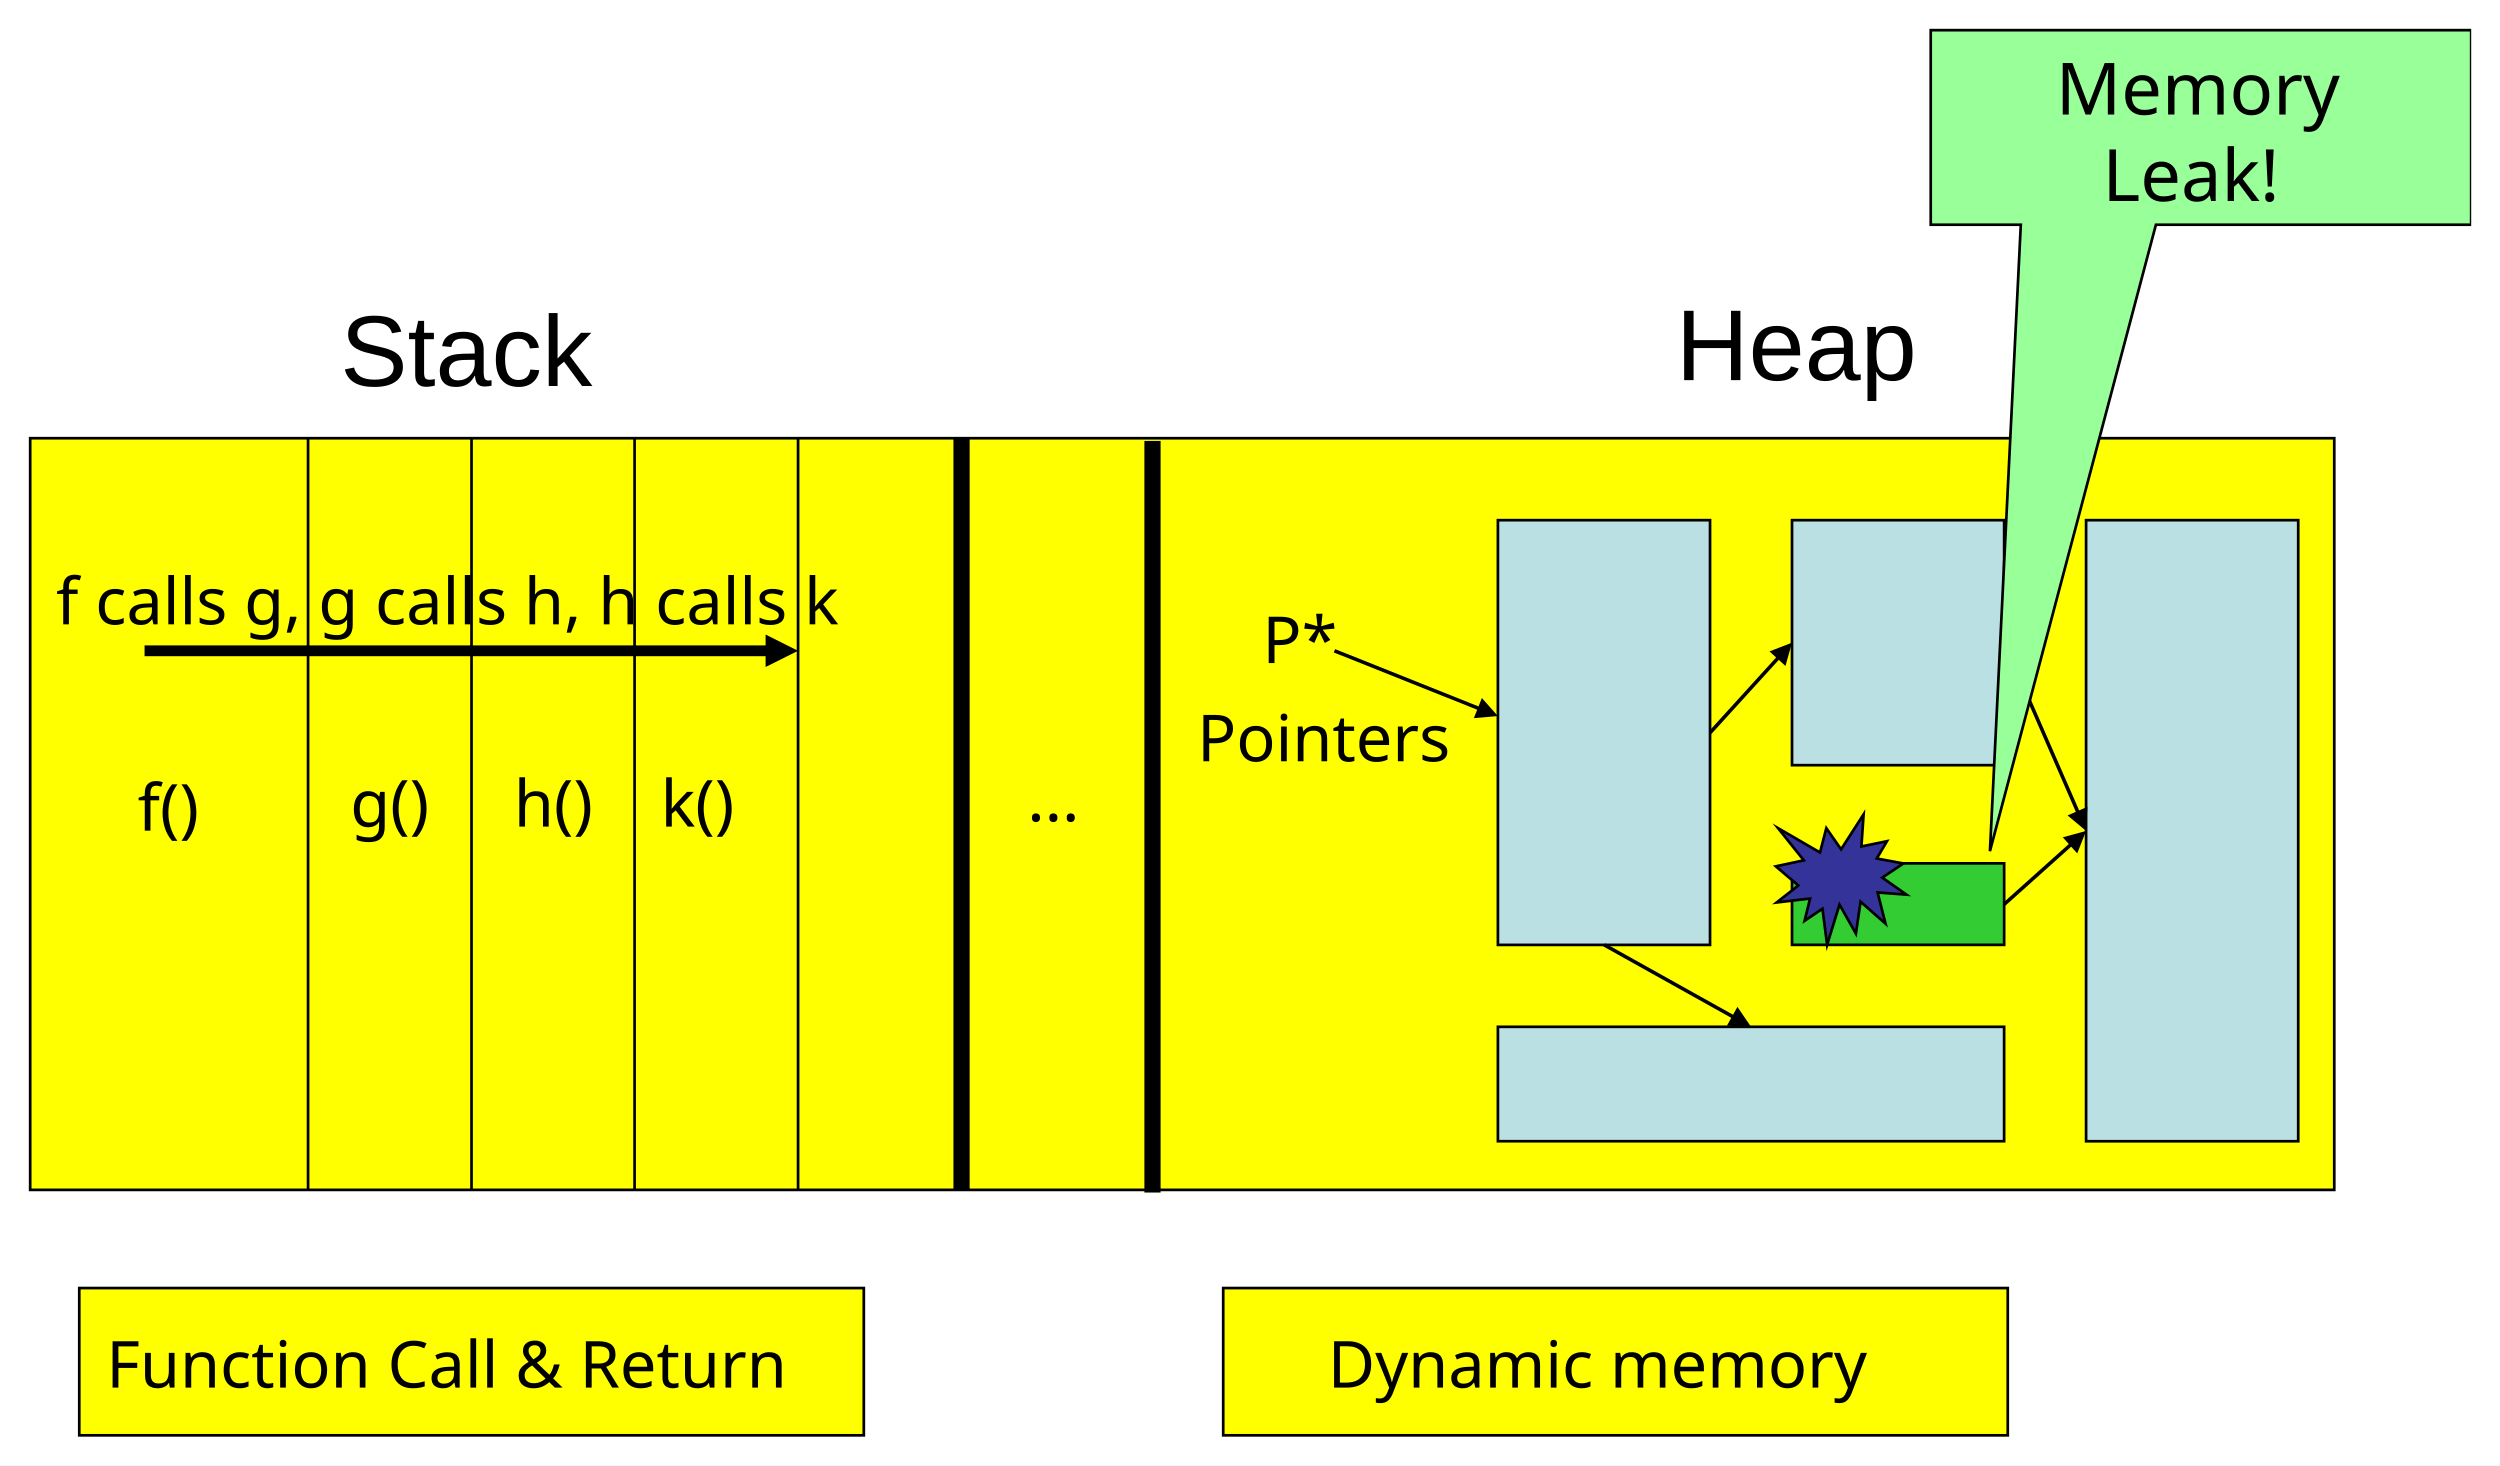
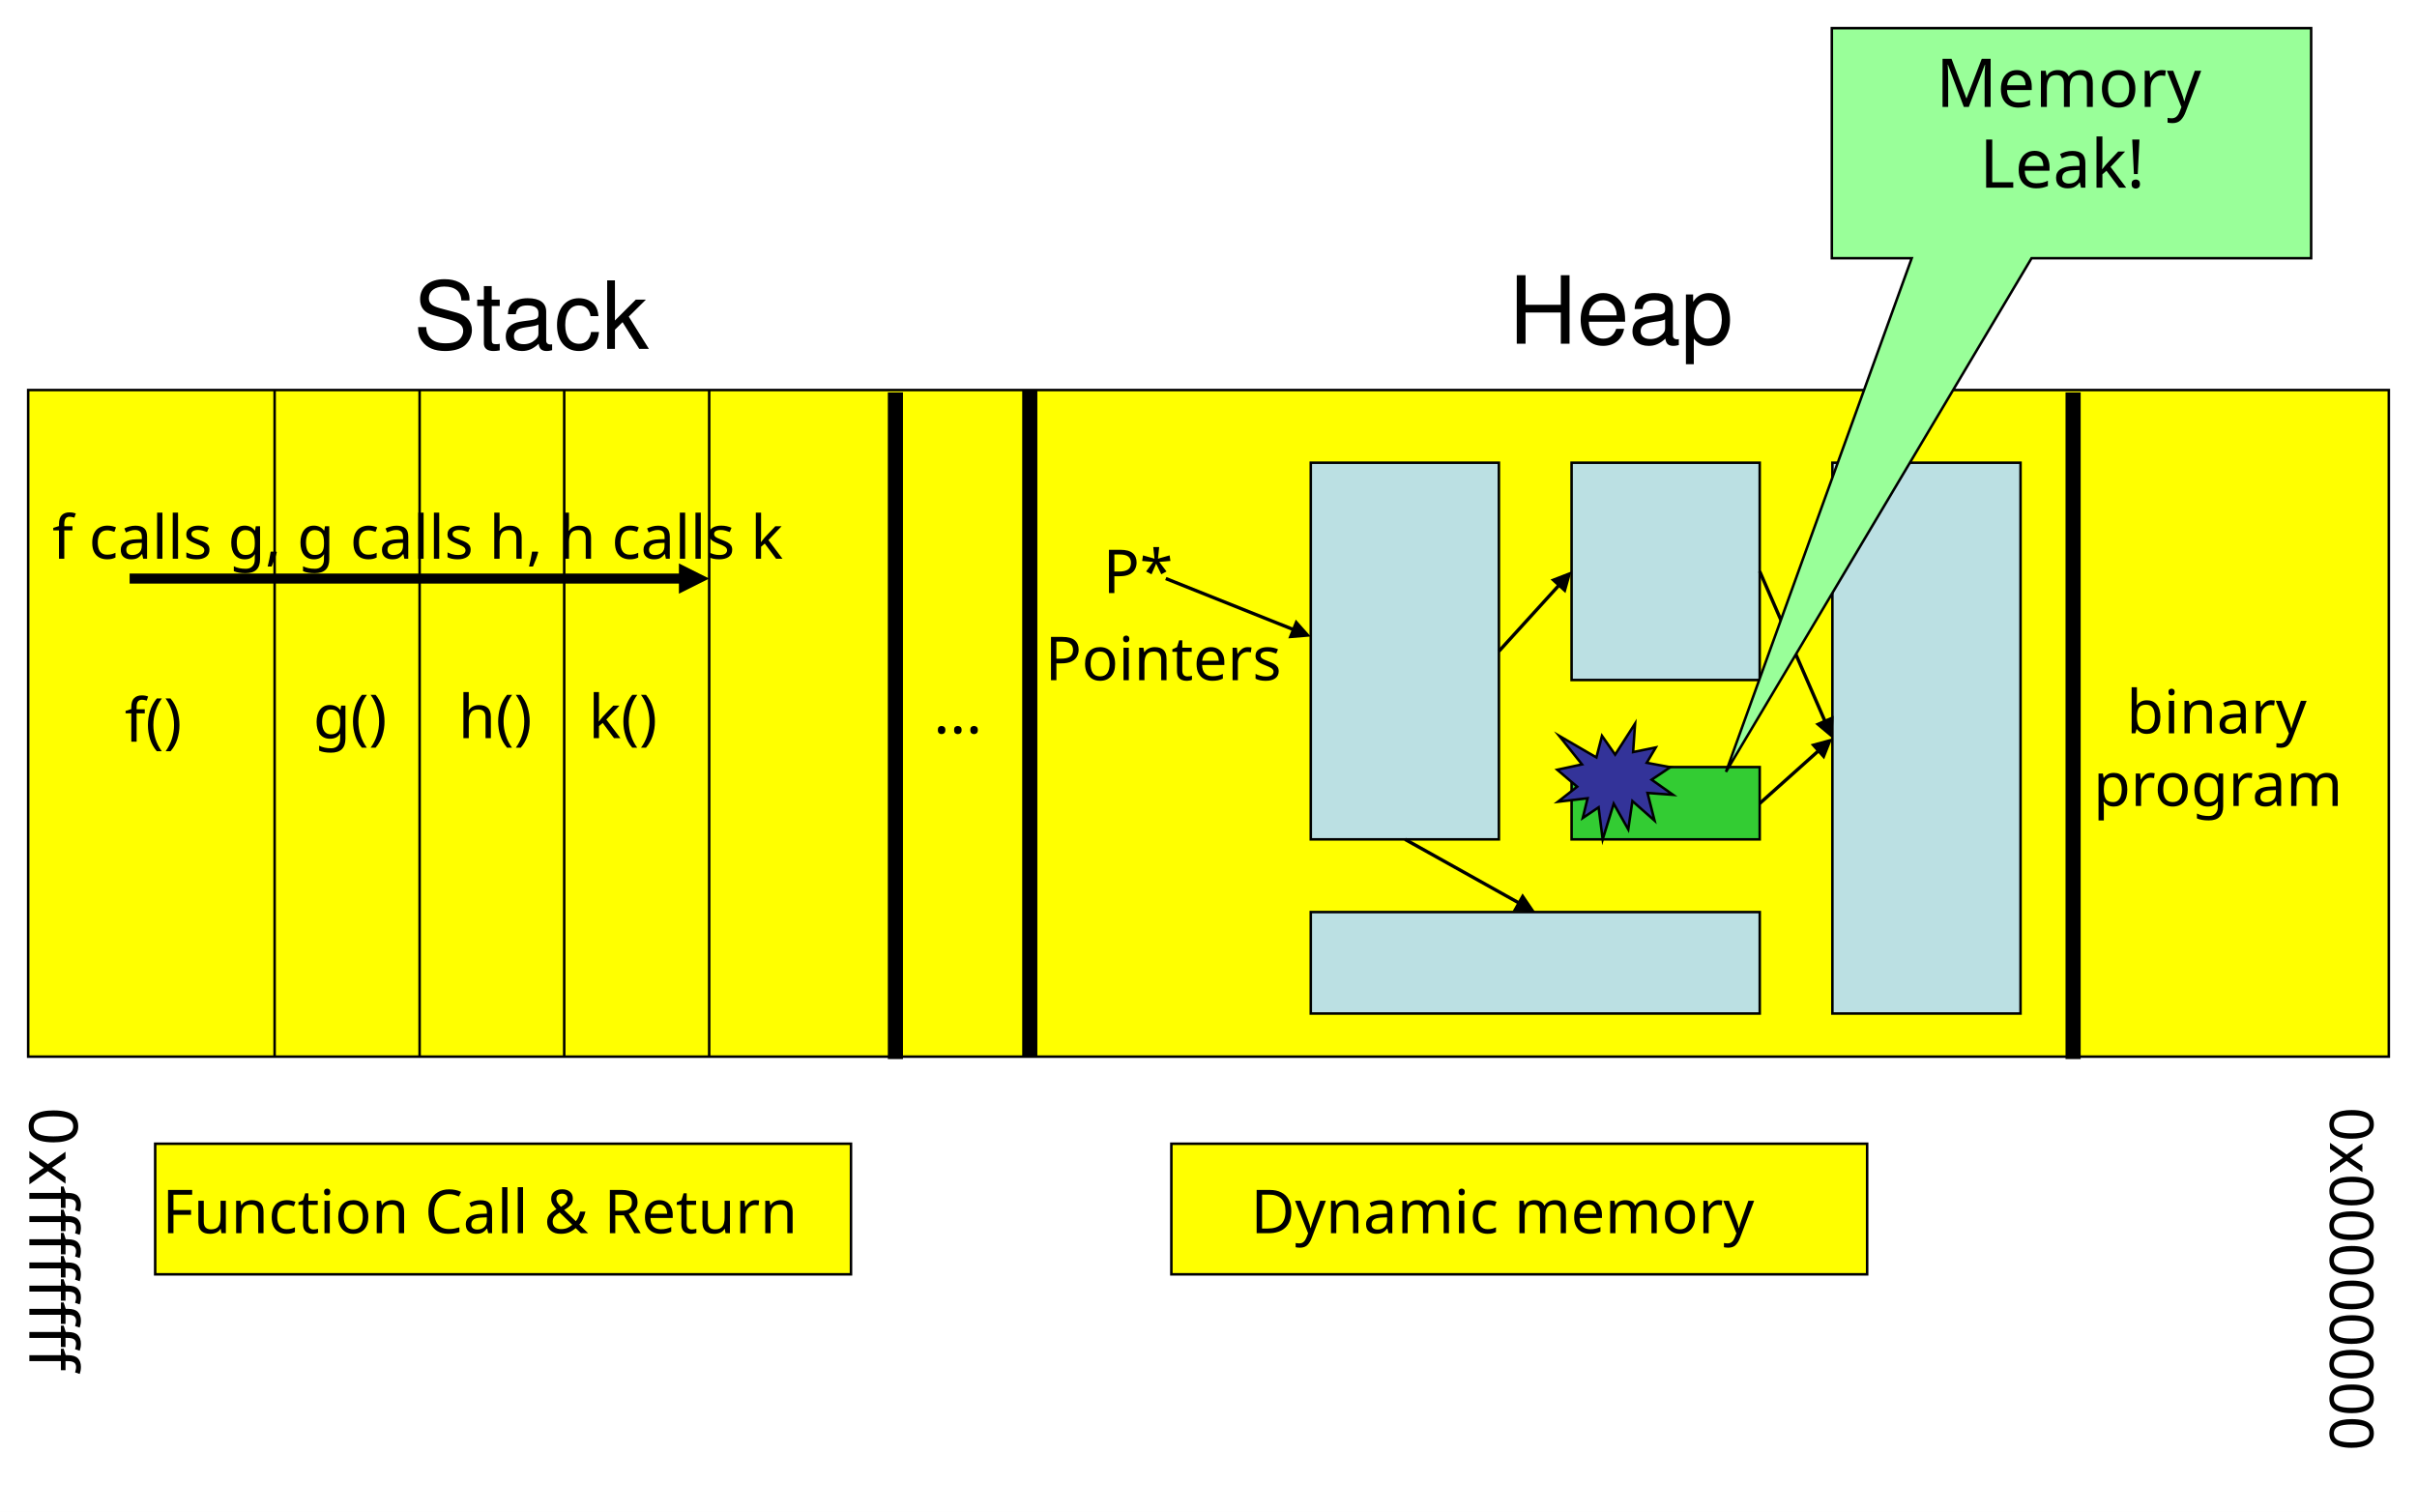
- <svg xmlns="http://www.w3.org/2000/svg" id="svg2" version="1.1" width="867.344" height="508.438" xml:space="preserve">
-   <defs id="defs6">
-     <clipPath clipPathUnits="userSpaceOnUse" id="clipPath16">
-       <path d="m 0,1.2207e-4 720,0 0,540 -720,0 L 0,1.2207e-4 z" clip-rule="evenodd" id="path18" />
-     </clipPath>
-     <clipPath clipPathUnits="userSpaceOnUse" id="clipPath136">
-       <path d="m 0,1.2207e-4 720,0 0,540 -720,0 L 0,1.2207e-4 z" clip-rule="evenodd" id="path138" />
-     </clipPath>
-     <clipPath clipPathUnits="userSpaceOnUse" id="clipPath146">
-       <path d="m 0,1.2207e-4 720,0 0,540 -720,0 L 0,1.2207e-4 z" clip-rule="evenodd" id="path148" />
+ <svg xmlns="http://www.w3.org/2000/svg" id="svg2985" version="1.1" width="898.213" height="561.885" xml:space="preserve">
+   <defs id="defs2989">
+     <clipPath clipPathUnits="userSpaceOnUse" id="clipPath2999">
+       <path d="m 0,1.2207e-4 720,0 0,540 -720,0 L 0,1.2207e-4 z" clip-rule="evenodd" id="path3001" />
    </clipPath>
  </defs>
-   <g id="g10" transform="matrix(1.25,0,0,-1.25,-42.65625,602.9688)">
-     <rect style="fill:#ffffff;fill-opacity:1;stroke:none" id="rect3160" width="693.872" height="406.752" x="34.125" y="-482.377" transform="scale(1,-1)" />
-     <path d="m 42.5,152.12 639.5,0 0,208.63 -639.5,0 0,-208.63 z" style="fill:#ffff00;fill-opacity:1;fill-rule:evenodd;stroke:none" id="path30" />
-     <path d="m 42.5,152.12 639.5,0 0,208.63 -639.5,0 0,-208.63 z" style="fill:none;stroke:#000000;stroke-width:0.75;stroke-linecap:butt;stroke-linejoin:miter;stroke-miterlimit:10;stroke-opacity:1;stroke-dasharray:none" id="path32" />
-     <path d="m 301,360.75 0,-208.62" style="fill:none;stroke:#000000;stroke-width:4.5;stroke-linecap:butt;stroke-linejoin:round;stroke-miterlimit:10;stroke-opacity:1;stroke-dasharray:none" id="path34" />
-     <path d="m 255.63,360.75 0,-208.62" style="fill:none;stroke:#000000;stroke-width:0.75;stroke-linecap:butt;stroke-linejoin:round;stroke-miterlimit:10;stroke-opacity:1;stroke-dasharray:none" id="path36" />
-     <path d="m 210.25,360.75 0,-208.62" style="fill:none;stroke:#000000;stroke-width:0.75;stroke-linecap:butt;stroke-linejoin:round;stroke-miterlimit:10;stroke-opacity:1;stroke-dasharray:none" id="path38" />
-     <path d="m 165,360.75 0,-208.62" style="fill:none;stroke:#000000;stroke-width:0.75;stroke-linecap:butt;stroke-linejoin:round;stroke-miterlimit:10;stroke-opacity:1;stroke-dasharray:none" id="path40" />
-     <path d="m 119.63,360.75 0,-208.62" style="fill:none;stroke:#000000;stroke-width:0.75;stroke-linecap:butt;stroke-linejoin:round;stroke-miterlimit:10;stroke-opacity:1;stroke-dasharray:none" id="path42" />
-     <path d="m 449.87,220.12 58.875,0 0,117.88 -58.875,0 0,-117.88 z" style="fill:#bbe0e3;fill-opacity:1;fill-rule:evenodd;stroke:none" id="path44" />
-     <path d="m 449.87,220.12 58.875,0 0,117.88 -58.875,0 0,-117.88 z" style="fill:none;stroke:#000000;stroke-width:0.75;stroke-linecap:butt;stroke-linejoin:miter;stroke-miterlimit:8;stroke-opacity:1;stroke-dasharray:none" id="path46" />
-     <path d="m 531.5,270 58.875,0 0,68 -58.875,0 0,-68 z" style="fill:#bbe0e3;fill-opacity:1;fill-rule:evenodd;stroke:none" id="path48" />
-     <path d="m 531.5,270 58.875,0 0,68 -58.875,0 0,-68 z" style="fill:none;stroke:#000000;stroke-width:0.75;stroke-linecap:butt;stroke-linejoin:miter;stroke-miterlimit:8;stroke-opacity:1;stroke-dasharray:none" id="path50" />
-     <path d="m 531.5,220.13 58.875,0 0,22.625 -58.875,0 0,-22.625 z" style="fill:#33cc33;fill-opacity:1;fill-rule:evenodd;stroke:none" id="path52" />
-     <path d="m 531.5,220.13 58.875,0 0,22.625 -58.875,0 0,-22.625 z" style="fill:none;stroke:#000000;stroke-width:0.75;stroke-linecap:butt;stroke-linejoin:miter;stroke-miterlimit:8;stroke-opacity:1;stroke-dasharray:none" id="path54" />
-     <path d="m 449.87,165.63 140.5,0 0,31.75 -140.5,0 0,-31.75 z" style="fill:#bbe0e3;fill-opacity:1;fill-rule:evenodd;stroke:none" id="path56" />
-     <path d="m 449.87,165.63 140.5,0 0,31.75 -140.5,0 0,-31.75 z" style="fill:none;stroke:#000000;stroke-width:0.75;stroke-linecap:butt;stroke-linejoin:miter;stroke-miterlimit:8;stroke-opacity:1;stroke-dasharray:none" id="path58" />
-     <path d="m 613.12,165.62 58.875,0 0,172.38 -58.875,0 0,-172.38 z" style="fill:#bbe0e3;fill-opacity:1;fill-rule:evenodd;stroke:none" id="path60" />
-     <path d="m 613.12,165.62 58.875,0 0,172.38 -58.875,0 0,-172.38 z" style="fill:none;stroke:#000000;stroke-width:0.75;stroke-linecap:butt;stroke-linejoin:miter;stroke-miterlimit:8;stroke-opacity:1;stroke-dasharray:none" id="path62" />
-     <text transform="matrix(1,0,0,-1,128.59,375.24)" id="text64">
-       <tspan style="font-size:27.96px;font-style:normal;font-variant:normal;font-weight:normal;font-stretch:normal;writing-mode:lr-tb;fill:#000000;fill-opacity:1;fill-rule:nonzero;stroke:none;font-family:Arial;-inkscape-font-specification:Arial" x="0 18.649 26.422 41.968 56.004" y="0" id="tspan66">Stack</tspan>
+   <g id="g2993" transform="matrix(1.25,0,0,-1.25,2.75,602.9688)">
+     <rect style="fill:#ffffff" id="rect3151" width="718.568" height="449.504" x="-2.2" y="-482.371" transform="scale(1,-1)" />
+     <path d="m 6.175,168.22 701.82,0 0,198.19 -701.82,0 0,-198.19 z" style="fill:#ffff00;fill-opacity:1;fill-rule:evenodd;stroke:none" id="path3009" />
+     <path d="m 6.175,168.22 701.82,0 0,198.19 -701.82,0 0,-198.19 z" style="fill:none;stroke:#000000;stroke-width:0.75;stroke-linecap:butt;stroke-linejoin:miter;stroke-miterlimit:10;stroke-opacity:1;stroke-dasharray:none" id="path3011" />
+     <path d="m 303.95,366.41 0,-198.19" style="fill:none;stroke:#000000;stroke-width:4.5;stroke-linecap:butt;stroke-linejoin:round;stroke-miterlimit:10;stroke-opacity:1;stroke-dasharray:none" id="path3013" />
+     <path d="m 208.64,366.41 0,-198.19" style="fill:none;stroke:#000000;stroke-width:0.75;stroke-linecap:butt;stroke-linejoin:round;stroke-miterlimit:10;stroke-opacity:1;stroke-dasharray:none" id="path3015" />
+     <path d="m 165.54,366.41 0,-198.19" style="fill:none;stroke:#000000;stroke-width:0.75;stroke-linecap:butt;stroke-linejoin:round;stroke-miterlimit:10;stroke-opacity:1;stroke-dasharray:none" id="path3017" />
+     <path d="m 122.55,366.41 0,-198.19" style="fill:none;stroke:#000000;stroke-width:0.75;stroke-linecap:butt;stroke-linejoin:round;stroke-miterlimit:10;stroke-opacity:1;stroke-dasharray:none" id="path3019" />
+     <path d="m 79.444,366.41 0,-198.19" style="fill:none;stroke:#000000;stroke-width:0.75;stroke-linecap:butt;stroke-linejoin:round;stroke-miterlimit:10;stroke-opacity:1;stroke-dasharray:none" id="path3021" />
+     <path d="m 387.49,232.82 55.931,0 0,111.98 -55.931,0 0,-111.98 z" style="fill:#bbe0e3;fill-opacity:1;fill-rule:evenodd;stroke:none" id="path3023" />
+     <path d="m 387.49,232.82 55.931,0 0,111.98 -55.931,0 0,-111.98 z" style="fill:none;stroke:#000000;stroke-width:0.75;stroke-linecap:butt;stroke-linejoin:miter;stroke-miterlimit:8;stroke-opacity:1;stroke-dasharray:none" id="path3025" />
+     <path d="m 465.03,280.2 55.931,0 0,64.6 -55.931,0 0,-64.6 z" style="fill:#bbe0e3;fill-opacity:1;fill-rule:evenodd;stroke:none" id="path3027" />
+     <path d="m 465.03,280.2 55.931,0 0,64.6 -55.931,0 0,-64.6 z" style="fill:none;stroke:#000000;stroke-width:0.75;stroke-linecap:butt;stroke-linejoin:miter;stroke-miterlimit:8;stroke-opacity:1;stroke-dasharray:none" id="path3029" />
+     <path d="m 465.03,232.82 55.931,0 0,21.494 -55.931,0 0,-21.494 z" style="fill:#33cc33;fill-opacity:1;fill-rule:evenodd;stroke:none" id="path3031" />
+     <path d="m 465.03,232.82 55.931,0 0,21.494 -55.931,0 0,-21.494 z" style="fill:none;stroke:#000000;stroke-width:0.75;stroke-linecap:butt;stroke-linejoin:miter;stroke-miterlimit:8;stroke-opacity:1;stroke-dasharray:none" id="path3033" />
+     <path d="m 387.49,181.04 133.48,0 0,30.163 -133.48,0 0,-30.163 z" style="fill:#bbe0e3;fill-opacity:1;fill-rule:evenodd;stroke:none" id="path3035" />
+     <path d="m 387.49,181.04 133.48,0 0,30.163 -133.48,0 0,-30.163 z" style="fill:none;stroke:#000000;stroke-width:0.75;stroke-linecap:butt;stroke-linejoin:miter;stroke-miterlimit:8;stroke-opacity:1;stroke-dasharray:none" id="path3037" />
+     <path d="m 542.57,181.04 55.931,0 0,163.76 -55.931,0 0,-163.76 z" style="fill:#bbe0e3;fill-opacity:1;fill-rule:evenodd;stroke:none" id="path3039" />
+     <path d="m 542.57,181.04 55.931,0 0,163.76 -55.931,0 0,-163.76 z" style="fill:none;stroke:#000000;stroke-width:0.75;stroke-linecap:butt;stroke-linejoin:miter;stroke-miterlimit:8;stroke-opacity:1;stroke-dasharray:none" id="path3041" />
+     <text transform="matrix(1,0,0,-1,120.74,378.65)" id="text3043">
+       <tspan style="font-size:27.96px;font-variant:normal;font-weight:normal;writing-mode:lr-tb;fill:#000000;fill-opacity:1;fill-rule:nonzero;stroke:none;font-family:Helvetica;-inkscape-font-specification:Helvetica" x="0 18.649 26.422 41.968 56.004" y="0" id="tspan3045">Stack</tspan>
    </text>
-     <text transform="matrix(1,0,0,-1,499.27,376.87)" id="text68">
-       <tspan style="font-size:27.96px;font-style:normal;font-variant:normal;font-weight:normal;font-stretch:normal;writing-mode:lr-tb;fill:#000000;fill-opacity:1;fill-rule:nonzero;stroke:none;font-family:Arial;-inkscape-font-specification:Arial" x="0 20.187 35.733 51.279" y="0" id="tspan70">Heap</tspan>
+     <text transform="scale(1,-1)" id="text3047" x="446.42" y="-380.18">
+       <tspan style="font-size:27.96px;font-variant:normal;font-weight:normal;writing-mode:lr-tb;fill:#000000;fill-opacity:1;fill-rule:nonzero;stroke:none;font-family:Helvetica;-inkscape-font-specification:Helvetica" x="446.42 466.607 482.153 497.699" y="-380.18" id="tspan3049">Heap</tspan>
    </text>
-     <path d="m 373.63,84 217.75,0 0,40.875 -217.75,0 0,-40.875 z" style="fill:#ffff00;fill-opacity:1;fill-rule:evenodd;stroke:none" id="path72" />
-     <path d="m 373.63,84 217.75,0 0,40.875 -217.75,0 0,-40.875 z" style="fill:none;stroke:#000000;stroke-width:0.75;stroke-linecap:butt;stroke-linejoin:miter;stroke-miterlimit:8;stroke-opacity:1;stroke-dasharray:none" id="path74" />
-     <text transform="matrix(1,0,0,-1,402.65,97.248)" id="text76">
-       <tspan style="font-size:18px;font-variant:normal;font-weight:normal;writing-mode:lr-tb;fill:#000000;fill-opacity:1;fill-rule:nonzero;stroke:none;font-family:Verdana;-inkscape-font-specification:Verdana" x="0 13.878 24.588 35.982 46.8 64.314 69.336 78.714 84.69 102.204 112.932 130.446 141.372 149.058" y="0" id="tspan78">Dynamic memory</tspan>
+     <path d="m 346.04,103.5 206.86,0 0,38.831 -206.86,0 0,-38.831 z" style="fill:#ffff00;fill-opacity:1;fill-rule:evenodd;stroke:none" id="path3051" />
+     <path d="m 346.04,103.5 206.86,0 0,38.831 -206.86,0 0,-38.831 z" style="fill:none;stroke:#000000;stroke-width:0.75;stroke-linecap:butt;stroke-linejoin:miter;stroke-miterlimit:8;stroke-opacity:1;stroke-dasharray:none" id="path3053" />
+     <text transform="matrix(1,0,0,-1,369.65,115.73)" id="text3055">
+       <tspan style="font-size:18px;font-variant:normal;font-weight:normal;writing-mode:lr-tb;fill:#000000;fill-opacity:1;fill-rule:nonzero;stroke:none;font-family:Verdana;-inkscape-font-specification:Verdana" x="0 13.878 24.588 35.982 46.8 64.314 69.336 78.714 84.69 102.204 112.932 130.446 141.372 149.058" y="0" id="tspan3057">Dynamic memory</tspan>
    </text>
-     <path d="m 56.125,84 217.75,0 0,40.875 -217.75,0 0,-40.875 z" style="fill:#ffff00;fill-opacity:1;fill-rule:evenodd;stroke:none" id="path80" />
-     <path d="m 56.125,84 217.75,0 0,40.875 -217.75,0 0,-40.875 z" style="fill:none;stroke:#000000;stroke-width:0.75;stroke-linecap:butt;stroke-linejoin:miter;stroke-miterlimit:8;stroke-opacity:1;stroke-dasharray:none" id="path82" />
-     <text transform="matrix(1,0,0,-1,63.624,97.248)" id="text84">
-       <tspan style="font-size:18px;font-variant:normal;font-weight:normal;writing-mode:lr-tb;fill:#000000;fill-opacity:1;fill-rule:nonzero;stroke:none;font-family:Verdana;-inkscape-font-specification:Verdana" x="0 10.35 21.744 33.138 42.516 49.608 54.576 65.502 76.896 83.142 95.706 106.524 111.564 116.586 122.832 135.918 142.38 154.386 165.114 172.152 183.546 191.232" y="0" id="tspan86">Function Call &amp; Return</tspan>
+     <path d="m 43.937,103.5 206.86,0 0,38.831 -206.86,0 0,-38.831 z" style="fill:#ffff00;fill-opacity:1;fill-rule:evenodd;stroke:none" id="path3059" />
+     <path d="m 43.937,103.5 206.86,0 0,38.831 -206.86,0 0,-38.831 z" style="fill:none;stroke:#000000;stroke-width:0.75;stroke-linecap:butt;stroke-linejoin:miter;stroke-miterlimit:8;stroke-opacity:1;stroke-dasharray:none" id="path3061" />
+     <text transform="matrix(1,0,0,-1,46.008,115.73)" id="text3063">
+       <tspan style="font-size:18px;font-variant:normal;font-weight:normal;writing-mode:lr-tb;fill:#000000;fill-opacity:1;fill-rule:nonzero;stroke:none;font-family:Verdana;-inkscape-font-specification:Verdana" x="0 10.35 21.744 33.138 42.516 49.608 54.576 65.502 76.896 83.142 95.706 106.524 111.564 116.586 122.832 135.918 142.38 154.386 165.114 172.152 183.546 191.232" y="0" id="tspan3065">Function Call &amp; Return</tspan>
    </text>
-     <text transform="matrix(1,0,0,-1,366.38,271.08)" id="text88">
-       <tspan style="font-size:18px;font-variant:normal;font-weight:normal;writing-mode:lr-tb;fill:#000000;fill-opacity:1;fill-rule:nonzero;stroke:none;font-family:Verdana;-inkscape-font-specification:Verdana" x="0 10.314 21.24 26.262 37.656 44.748 55.476 63.108" y="0" id="tspan90">Pointers</tspan>
+     <text transform="scale(1,-1)" id="text3067" x="308.51" y="-280.15">
+       <tspan style="font-size:18px;font-variant:normal;font-weight:normal;writing-mode:lr-tb;fill:#000000;fill-opacity:1;fill-rule:nonzero;stroke:none;font-family:Verdana;-inkscape-font-specification:Verdana" x="308.51 318.824 329.75 334.772 346.166 353.258 363.986 371.618" y="-280.15" id="tspan3069">Pointers</tspan>
    </text>
-     <path d="m 508.38,279.34 19.38,21.3 0.74,-0.67 -19.38,-21.31 -0.74,0.68 z m 16.86,22.24 6.26,2.42 -1.82,-6.46 -4.44,4.04 z" style="fill:#000000;fill-opacity:1;fill-rule:nonzero;stroke:none" id="path92" />
-     <path d="m 590.83,304.2 20.76,-47.67 -0.92,-0.4 -20.75,47.67 0.91,0.4 z m 22.65,-45.75 -0.36,-6.7 -5.14,4.3 5.5,2.4 z" style="fill:#000000;fill-opacity:1;fill-rule:nonzero;stroke:none" id="path94" />
-     <path d="m 479.62,220.56 36.38,-20.31 -0.48,-0.87 -36.39,20.31 0.49,0.87 z m 36.73,-17.64 3.77,-5.54 -6.7,0.3 2.93,5.24 z" style="fill:#000000;fill-opacity:1;fill-rule:nonzero;stroke:none" id="path96" />
-     <path d="m 590.04,231.75 19.03,17.04 0.66,-0.75 -19.02,-17.04 -0.67,0.75 z m 16.61,18.23 6.47,1.77 -2.46,-6.24 -4.01,4.47 z" style="fill:#000000;fill-opacity:1;fill-rule:nonzero;stroke:none" id="path98" />
-     <path d="m 404.69,302.21 40.73,-16.27 -0.37,-0.92 -40.74,16.27 0.38,0.92 z m 40.73,-13.57 4.45,-5.01 -6.68,-0.57 2.23,5.58 z" style="fill:#000000;fill-opacity:1;fill-rule:nonzero;stroke:none" id="path100" />
-     <text transform="matrix(1,0,0,-1,72.336,251.83)" id="text102">
-       <tspan style="font-size:18px;font-variant:normal;font-weight:normal;writing-mode:lr-tb;fill:#000000;fill-opacity:1;fill-rule:nonzero;stroke:none;font-family:Verdana;-inkscape-font-specification:Verdana" x="0 6.336 14.508" y="0" id="tspan104">f()</tspan>
+     <path d="m 443.05,289.09 18.25,20.05 0.74,-0.67 -18.25,-20.06 -0.74,0.68 z m 15.72,20.99 6.26,2.42 -1.82,-6.46 -4.44,4.04 z" style="fill:#000000;fill-opacity:1;fill-rule:nonzero;stroke:none" id="path3071" />
+     <path d="m 521.42,312.7 19.62,-45.05 -0.92,-0.4 -19.62,45.05 0.92,0.4 z m 21.51,-43.14 -0.36,-6.7 -5.14,4.31 5.5,2.39 z" style="fill:#000000;fill-opacity:1;fill-rule:nonzero;stroke:none" id="path3073" />
+     <path d="m 415.76,233.26 34.34,-19.18 -0.48,-0.87 -34.35,19.17 0.49,0.88 z m 34.69,-16.51 3.77,-5.54 -6.7,0.3 2.93,5.24 z" style="fill:#000000;fill-opacity:1;fill-rule:nonzero;stroke:none" id="path3075" />
+     <path d="m 520.63,243.88 17.89,16.02 0.66,-0.75 -17.88,-16.02 -0.67,0.75 z m 15.47,17.21 6.47,1.77 -2.46,-6.24 -4.01,4.47 z" style="fill:#000000;fill-opacity:1;fill-rule:nonzero;stroke:none" id="path3077" />
+     <path d="m 344.57,310.83 38.46,-15.37 -0.37,-0.93 -38.46,15.37 0.37,0.93 z m 38.46,-12.67 4.46,-5.02 -6.69,-0.56 2.23,5.58 z" style="fill:#000000;fill-opacity:1;fill-rule:nonzero;stroke:none" id="path3079" />
+     <text transform="matrix(1,0,0,-1,34.872,261.86)" id="text3081">
+       <tspan style="font-size:18px;font-variant:normal;font-weight:normal;writing-mode:lr-tb;fill:#000000;fill-opacity:1;fill-rule:nonzero;stroke:none;font-family:Verdana;-inkscape-font-specification:Verdana" x="0 6.336 14.508" y="0" id="tspan3083">f()</tspan>
    </text>
-     <text transform="matrix(1,0,0,-1,131.35,252.96)" id="text106">
-       <tspan style="font-size:18px;font-variant:normal;font-weight:normal;writing-mode:lr-tb;fill:#000000;fill-opacity:1;fill-rule:nonzero;stroke:none;font-family:Verdana;-inkscape-font-specification:Verdana" x="0 11.16 19.332" y="0" id="tspan108">g()</tspan>
+     <text transform="matrix(1,0,0,-1,90.936,262.92)" id="text3085">
+       <tspan style="font-size:18.024px;font-variant:normal;font-weight:normal;writing-mode:lr-tb;fill:#000000;fill-opacity:1;fill-rule:nonzero;stroke:none;font-family:Verdana;-inkscape-font-specification:Verdana" x="0 11.157 19.34" y="0" id="tspan3087">g()</tspan>
    </text>
-     <text transform="matrix(1,0,0,-1,176.74,252.96)" id="text110">
-       <tspan style="font-size:18px;font-variant:normal;font-weight:normal;writing-mode:lr-tb;fill:#000000;fill-opacity:1;fill-rule:nonzero;stroke:none;font-family:Verdana;-inkscape-font-specification:Verdana" x="0 11.394 19.566" y="0" id="tspan112">h()</tspan>
+     <text transform="matrix(1,0,0,-1,134.04,262.92)" id="text3089">
+       <tspan style="font-size:18.024px;font-variant:normal;font-weight:normal;writing-mode:lr-tb;fill:#000000;fill-opacity:1;fill-rule:nonzero;stroke:none;font-family:Verdana;-inkscape-font-specification:Verdana" x="0 11.409 19.592" y="0" id="tspan3091">h()</tspan>
    </text>
-     <text transform="matrix(1,0,0,-1,217.49,252.96)" id="text114">
-       <tspan style="font-size:18px;font-variant:normal;font-weight:normal;writing-mode:lr-tb;fill:#000000;fill-opacity:1;fill-rule:nonzero;stroke:none;font-family:Verdana;-inkscape-font-specification:Verdana" x="0 10.656 18.828" y="0" id="tspan116">k()</tspan>
+     <text transform="matrix(1,0,0,-1,172.78,262.92)" id="text3093">
+       <tspan style="font-size:18.024px;font-variant:normal;font-weight:normal;writing-mode:lr-tb;fill:#000000;fill-opacity:1;fill-rule:nonzero;stroke:none;font-family:Verdana;-inkscape-font-specification:Verdana" x="0 10.67 18.853" y="0" id="tspan3095">k()</tspan>
    </text>
-     <path d="m 74.25,303.25 173.88,0 0,-3 -173.88,0 0,3 z m 172.37,3 9,-4.5 -9,-4.5 0,9 z" style="fill:#000000;fill-opacity:1;fill-rule:nonzero;stroke:none" id="path118" />
-     <text transform="matrix(1,0,0,-1,49.704,309.1)" id="text120">
-       <tspan style="font-size:18px;font-variant:normal;font-weight:normal;writing-mode:lr-tb;fill:#000000;fill-opacity:1;fill-rule:nonzero;stroke:none;font-family:Verdana;-inkscape-font-specification:Verdana" x="0 6.336 12.6 21.978 32.796 37.782 42.804 52.182 58.518 69.732 76.284 82.62 93.834 100.17 109.548 120.366 125.352 130.374 139.752 146.088 157.482 164.07 170.316 181.71 188.046 197.424 208.242 213.264 218.286 227.664 233.892" y="0" id="tspan122">f calls g, g calls h, h calls k</tspan>
+     <path d="m 36.337,311.86 164.803,0 0,-3 -164.803,0 0,3 z m 163.303,3 9,-4.5 -9,-4.5 0,9 z" style="fill:#000000;fill-opacity:1;fill-rule:nonzero;stroke:none" id="path3097" />
+     <text transform="matrix(1,0,0,-1,13.368,316.27)" id="text3099">
+       <tspan style="font-size:18px;font-variant:normal;font-weight:normal;writing-mode:lr-tb;fill:#000000;fill-opacity:1;fill-rule:nonzero;stroke:none;font-family:Verdana;-inkscape-font-specification:Verdana" x="0 6.336 12.6 21.978 32.796 37.782 42.804 52.182 58.518 69.732 76.284 82.62 93.834 100.17 109.548 120.366 125.352 130.374 139.752 146.088 157.482 164.07 170.316 181.71 188.046 197.424 208.242 213.264 218.286 227.664 233.892" y="0" id="tspan3101">f calls g, g calls h, h calls k</tspan>
    </text>
-     <path d="m 545.12,246.64 6.25,9.73 -0.61,-8.93 7.09,1.46 -2.82,-4.8 7.38,-1.38 -5.86,-3.92 6.7,-4.73 -7.99,0.59 2.19,-8.65 -6.92,6.1 -1.3,-8.86 -4.55,8.06 -3.44,-11.18 -1.29,10.02 -4.96,-3.34 1.52,6.18 -9.28,-1.1 6.02,4.72 -6.25,5.31 7.77,1.67 -7.15,8.93 11.65,-6.75 1.75,6.75 4.1,-5.88 z" style="fill:#333399;fill-opacity:1;fill-rule:evenodd;stroke:none" id="path124" />
-     <path d="m 545.12,246.64 6.25,9.73 -0.61,-8.93 7.09,1.46 -2.82,-4.8 7.38,-1.38 -5.86,-3.92 6.7,-4.73 -7.99,0.59 2.19,-8.65 -6.92,6.1 -1.3,-8.86 -4.55,8.06 -3.44,-11.18 -1.29,10.02 -4.96,-3.34 1.52,6.18 -9.28,-1.1 6.02,4.72 -6.25,5.31 7.77,1.67 -7.15,8.93 11.65,-6.75 1.75,6.75 4.1,-5.88 z" style="fill:none;stroke:#000000;stroke-width:0.75;stroke-linecap:butt;stroke-linejoin:miter;stroke-miterlimit:8;stroke-opacity:1;stroke-dasharray:none" id="path126" />
-     <text transform="matrix(1,0,0,-1,384.5,298.34)" id="text128">
-       <tspan style="font-size:18px;font-variant:normal;font-weight:normal;writing-mode:lr-tb;fill:#000000;fill-opacity:1;fill-rule:nonzero;stroke:none;font-family:Verdana;-inkscape-font-specification:Verdana" x="0 10.8" y="0" id="tspan130">P*</tspan>
+     <path d="m 477.98,258.01 5.93,9.25 -0.59,-8.49 6.74,1.38 -2.68,-4.56 7.01,-1.31 -5.56,-3.72 6.36,-4.49 -7.59,0.55 2.09,-8.21 -6.58,5.8 -1.23,-8.42 -4.33,7.65 -3.27,-10.62 -1.22,9.52 -4.71,-3.17 1.44,5.87 -8.82,-1.04 5.72,4.48 -5.93,5.04 7.37,1.59 -6.78,8.49 11.06,-6.42 1.66,6.42 3.91,-5.59 z" style="fill:#333399;fill-opacity:1;fill-rule:evenodd;stroke:none" id="path3103" />
+     <path d="m 477.98,258.01 5.93,9.25 -0.59,-8.49 6.74,1.38 -2.68,-4.56 7.01,-1.31 -5.56,-3.72 6.36,-4.49 -7.59,0.55 2.09,-8.21 -6.58,5.8 -1.23,-8.42 -4.33,7.65 -3.27,-10.62 -1.22,9.52 -4.71,-3.17 1.44,5.87 -8.82,-1.04 5.72,4.48 -5.93,5.04 7.37,1.59 -6.78,8.49 11.06,-6.42 1.66,6.42 3.91,-5.59 z" style="fill:none;stroke:#000000;stroke-width:0.75;stroke-linecap:butt;stroke-linejoin:miter;stroke-miterlimit:8;stroke-opacity:1;stroke-dasharray:none" id="path3105" />
+     <text transform="scale(1,-1)" id="text3107" x="325.74" y="-306.05">
+       <tspan style="font-size:18px;font-variant:normal;font-weight:normal;writing-mode:lr-tb;fill:#000000;fill-opacity:1;fill-rule:nonzero;stroke:none;font-family:Verdana;-inkscape-font-specification:Verdana" x="325.74 336.54" y="-306.05" id="tspan3109">P*</tspan>
    </text>
-     <g id="g132">
-       <g id="g134" clip-path="url(#clipPath136)">
-         <path d="m 570,474 25,0 0,0 37.5,0 87.5,0 0,-31.5 0,0 0,-13.5 0,-9 -87.5,0 L 586.43,246.14 595,420 l -25,0 0,9 0,13.5 0,0 0,31.5 z" style="fill:#99ff99;fill-opacity:1;fill-rule:evenodd;stroke:none" id="path140" />
-       </g>
-     </g>
-     <g id="g142">
-       <g id="g144" clip-path="url(#clipPath146)">
-         <path d="m 570,474 25,0 0,0 37.5,0 87.5,0 0,-31.5 0,0 0,-13.5 0,-9 -87.5,0 L 586.43,246.14 595,420 l -25,0 0,9 0,13.5 0,0 0,31.5 z" style="fill:none;stroke:#000000;stroke-width:0.75;stroke-linecap:butt;stroke-linejoin:miter;stroke-miterlimit:8;stroke-opacity:1;stroke-dasharray:none" id="path150" />
-       </g>
-     </g>
-     <text transform="matrix(1,0,0,-1,604.7,450.58)" id="text152">
-       <tspan style="font-size:20.04px;font-variant:normal;font-weight:normal;writing-mode:lr-tb;fill:#000000;fill-opacity:1;fill-rule:nonzero;stroke:none;font-family:Verdana;-inkscape-font-specification:Verdana" x="0 16.894 28.838 48.236 60.401 68.877 80.741" y="0" id="tspan154">Memory </tspan>
+     <path d="m 542.4,474 23.75,0 0,0 35.62,0 83.13,0 0,-39.9 0,0 0,-17.1 0,-11.4 -83.13,0 -90.84,-152.71 55.22,152.71 -23.75,0 0,11.4 0,17.1 0,0 0,39.9 z" style="fill:#99ff99;fill-opacity:1;fill-rule:evenodd;stroke:none" id="path3111" />
+     <path d="m 542.4,474 23.75,0 0,0 35.62,0 83.13,0 0,-39.9 0,0 0,-17.1 0,-11.4 -83.13,0 -90.84,-152.71 55.22,152.71 -23.75,0 0,11.4 0,17.1 0,0 0,39.9 z" style="fill:none;stroke:#000000;stroke-width:0.75;stroke-linecap:butt;stroke-linejoin:miter;stroke-miterlimit:8;stroke-opacity:1;stroke-dasharray:none" id="path3113" />
+     <text transform="scale(1,-1)" id="text3115" x="573.38" y="-450.58">
+       <tspan style="font-size:20.04px;font-variant:normal;font-weight:normal;writing-mode:lr-tb;fill:#000000;fill-opacity:1;fill-rule:nonzero;stroke:none;font-family:Verdana;-inkscape-font-specification:Verdana" x="573.38 590.274 602.218 621.616 633.781 642.258 654.121" y="-450.58" id="tspan3117">Memory </tspan>
    </text>
-     <text transform="matrix(1,0,0,-1,617.66,426.58)" id="text156">
-       <tspan style="font-size:20.04px;font-variant:normal;font-weight:normal;writing-mode:lr-tb;fill:#000000;fill-opacity:1;fill-rule:nonzero;stroke:none;font-family:Verdana;-inkscape-font-specification:Verdana" x="0 11.162 23.046 35.09 46.954" y="0" id="tspan158">Leak!</tspan>
+     <text transform="scale(1,-1)" id="text3119" x="586.34" y="-426.58">
+       <tspan style="font-size:20.04px;font-variant:normal;font-weight:normal;writing-mode:lr-tb;fill:#000000;fill-opacity:1;fill-rule:nonzero;stroke:none;font-family:Verdana;-inkscape-font-specification:Verdana" x="586.34 597.502 609.386 621.43 633.294" y="-426.58" id="tspan3121">Leak!</tspan>
    </text>
-     <path d="m 354,360 0,-208.62" style="fill:none;stroke:#000000;stroke-width:4.5;stroke-linecap:butt;stroke-linejoin:round;stroke-miterlimit:8;stroke-opacity:1;stroke-dasharray:none" id="path160" />
-     <text transform="matrix(1,0,0,-1,319.25,254.45)" id="text162">
-       <tspan style="font-size:18px;font-variant:normal;font-weight:normal;writing-mode:lr-tb;fill:#000000;fill-opacity:1;fill-rule:nonzero;stroke:none;font-family:Verdana;-inkscape-font-specification:Verdana" x="0 6.6 13.2" y="0" id="tspan164">...</tspan>
+     <path d="m 614.13,365.7 0,-198.19" style="fill:none;stroke:#000000;stroke-width:4.5;stroke-linecap:butt;stroke-linejoin:round;stroke-miterlimit:8;stroke-opacity:1;stroke-dasharray:none" id="path3123" />
+     <text transform="scale(1,-1)" id="text3125" x="630" y="-264.36">
+       <tspan style="font-size:18px;font-variant:normal;font-weight:normal;writing-mode:lr-tb;fill:#000000;fill-opacity:1;fill-rule:nonzero;stroke:none;font-family:Verdana;-inkscape-font-specification:Verdana" x="630 641.214 646.2 657.594 668.412 676.098" y="-264.36" id="tspan3127">binary</tspan>
+     </text>
+     <text transform="scale(1,-1)" id="text3129" x="620.16" y="-242.76">
+       <tspan style="font-size:18px;font-variant:normal;font-weight:normal;writing-mode:lr-tb;fill:#000000;fill-opacity:1;fill-rule:nonzero;stroke:none;font-family:Verdana;-inkscape-font-specification:Verdana" x="620.16 631.374 639.06 649.986 661.2 668.472 679.29" y="-242.76" id="tspan3131">program</tspan>
+     </text>
+     <path d="m 264,365.7 0,-198.19" style="fill:none;stroke:#000000;stroke-width:4.5;stroke-linecap:butt;stroke-linejoin:round;stroke-miterlimit:8;stroke-opacity:1;stroke-dasharray:none" id="path3133" />
+     <text transform="matrix(1,0,0,-1,275.33,264.36)" id="text3135">
+       <tspan style="font-size:18px;font-variant:normal;font-weight:normal;writing-mode:lr-tb;fill:#000000;fill-opacity:1;fill-rule:nonzero;stroke:none;font-family:Verdana;-inkscape-font-specification:Verdana" x="0 6.6 13.2" y="0" id="tspan3137">...</tspan>
+     </text>
+     <text transform="matrix(0,-1,-1,0,6.528,153.22)" id="text3139">
+       <tspan style="font-size:20.04px;font-variant:normal;font-weight:normal;writing-mode:lr-tb;fill:#000000;fill-opacity:1;fill-rule:nonzero;stroke:none;font-family:Verdana;-inkscape-font-specification:Verdana" x="0" y="0" id="tspan3141">0</tspan>
+     </text>
+     <text transform="matrix(0,-1,-1,0,6.528,140.5)" id="text3143">
+       <tspan style="font-size:20.04px;font-variant:normal;font-weight:normal;writing-mode:lr-tb;fill:#000000;fill-opacity:1;fill-rule:nonzero;stroke:none;font-family:Verdana;-inkscape-font-specification:Verdana" x="0 11.864 18.918 26.012 33.066 40.12 47.234 54.188 61.242" y="0" id="tspan3145">xffffffff</tspan>
+     </text>
+     <text transform="matrix(0,-1,-1,0,0,0)" id="text3147" x="-153.22" y="-690.5">
+       <tspan style="font-size:18px;font-variant:normal;font-weight:normal;writing-mode:lr-tb;fill:#000000;fill-opacity:1;fill-rule:nonzero;stroke:none;font-family:Verdana;-inkscape-font-specification:Verdana" x="-153.22 -141.772 -131.116 -119.74 -108.292 -96.934 -85.486 -74.128 -62.626 -51.124" y="-690.5" id="tspan3149">0x00000000</tspan>
    </text>
  </g>
</svg>
